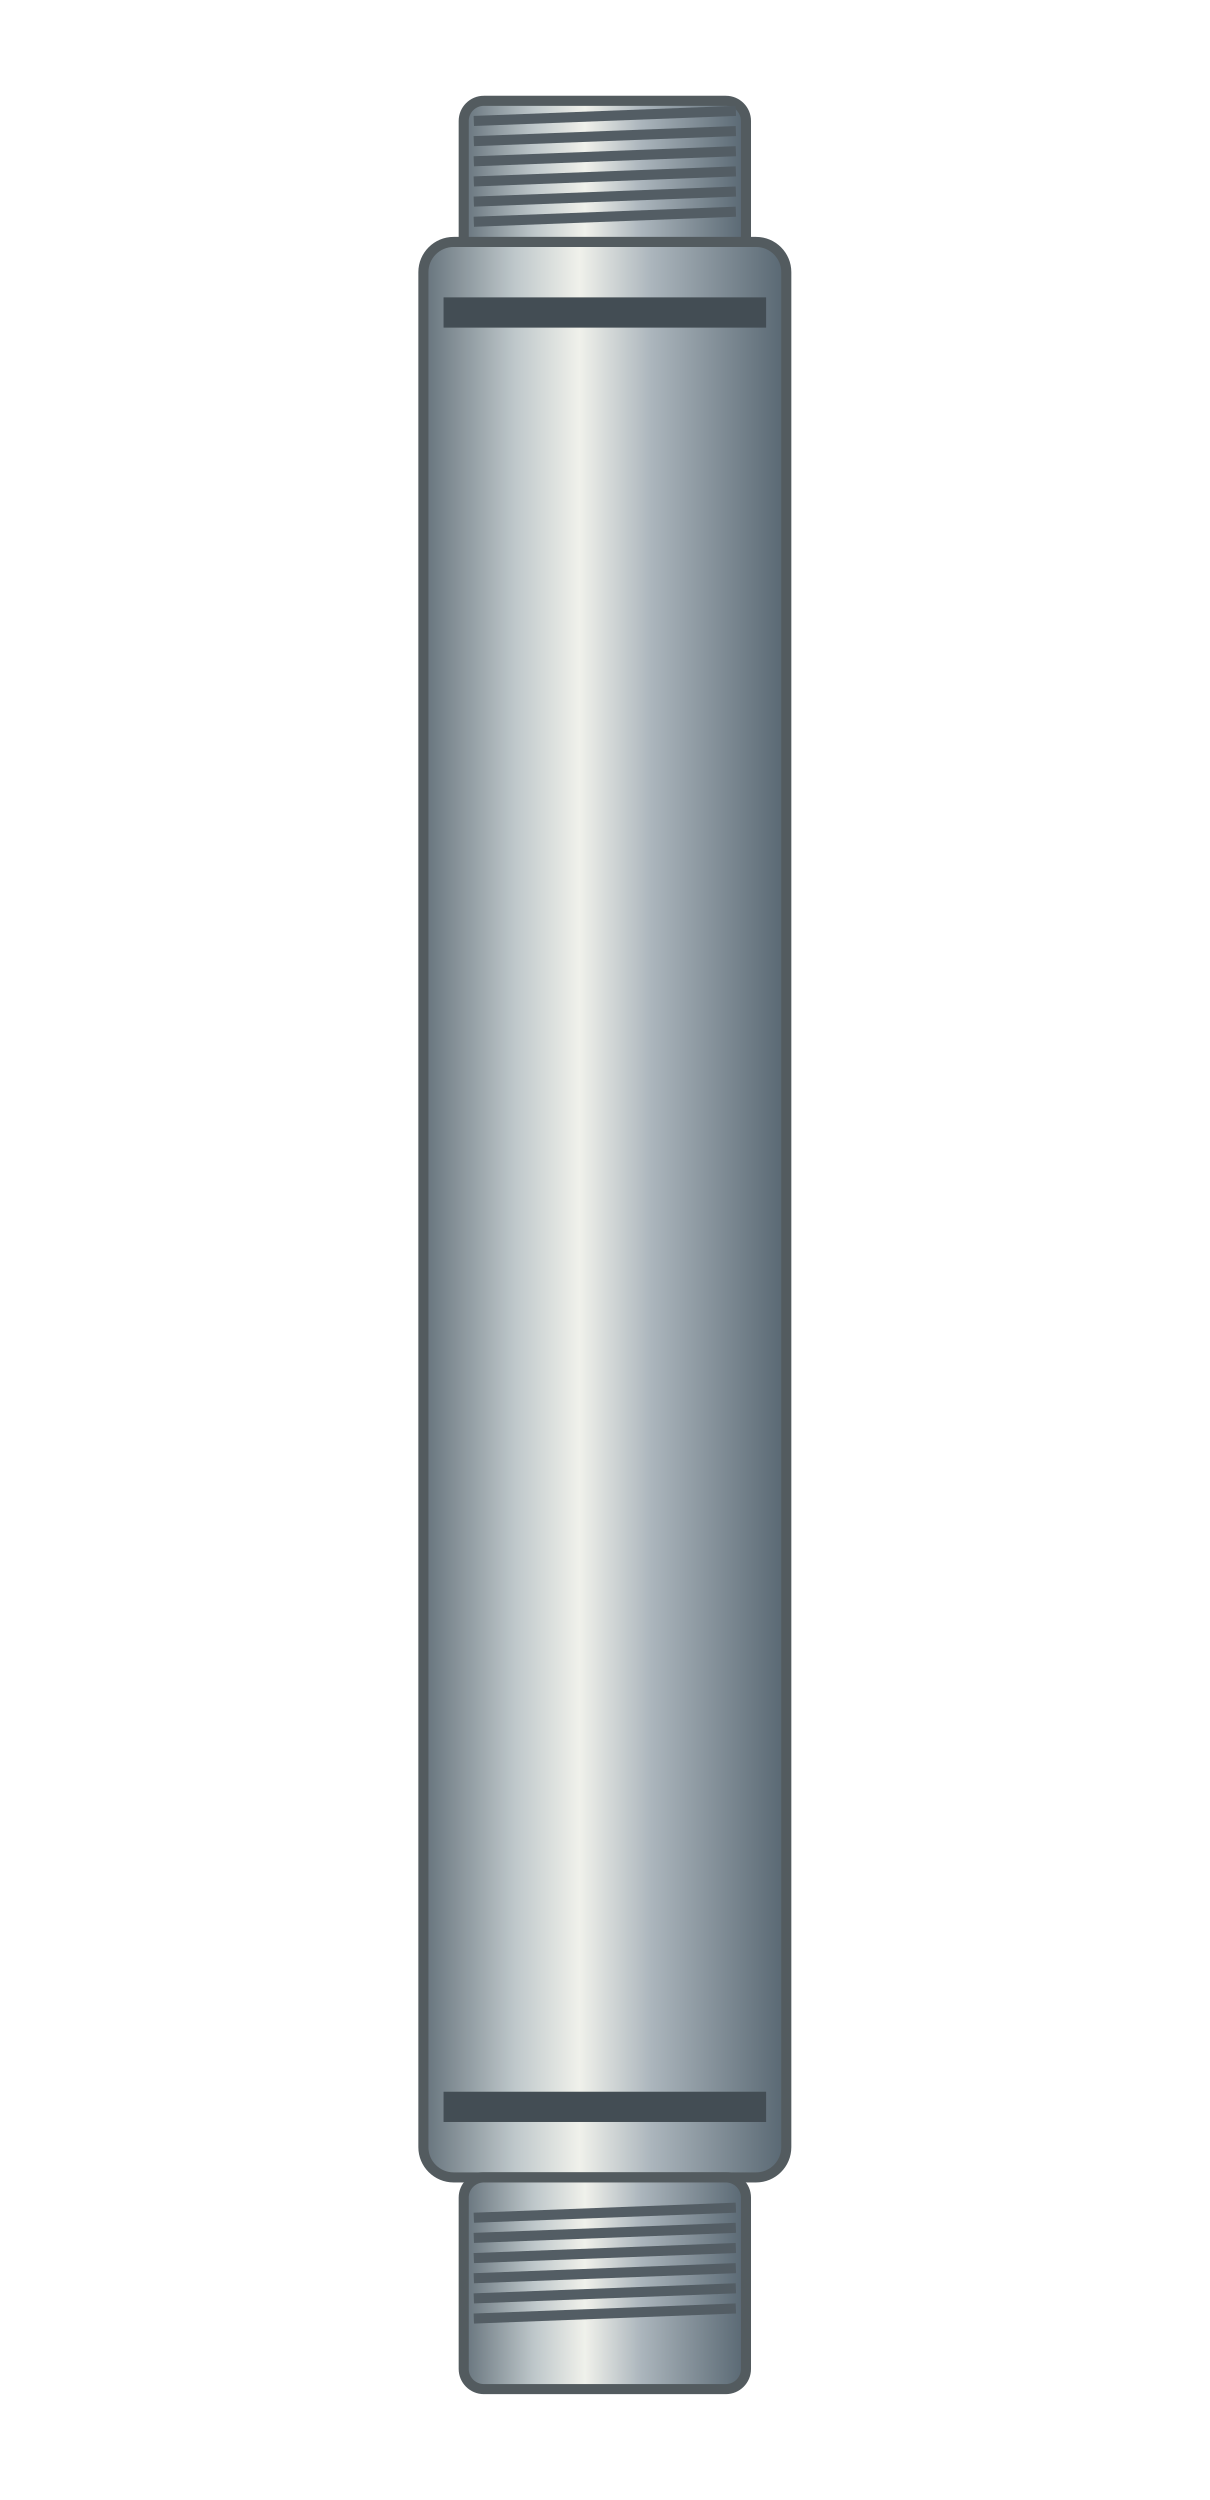
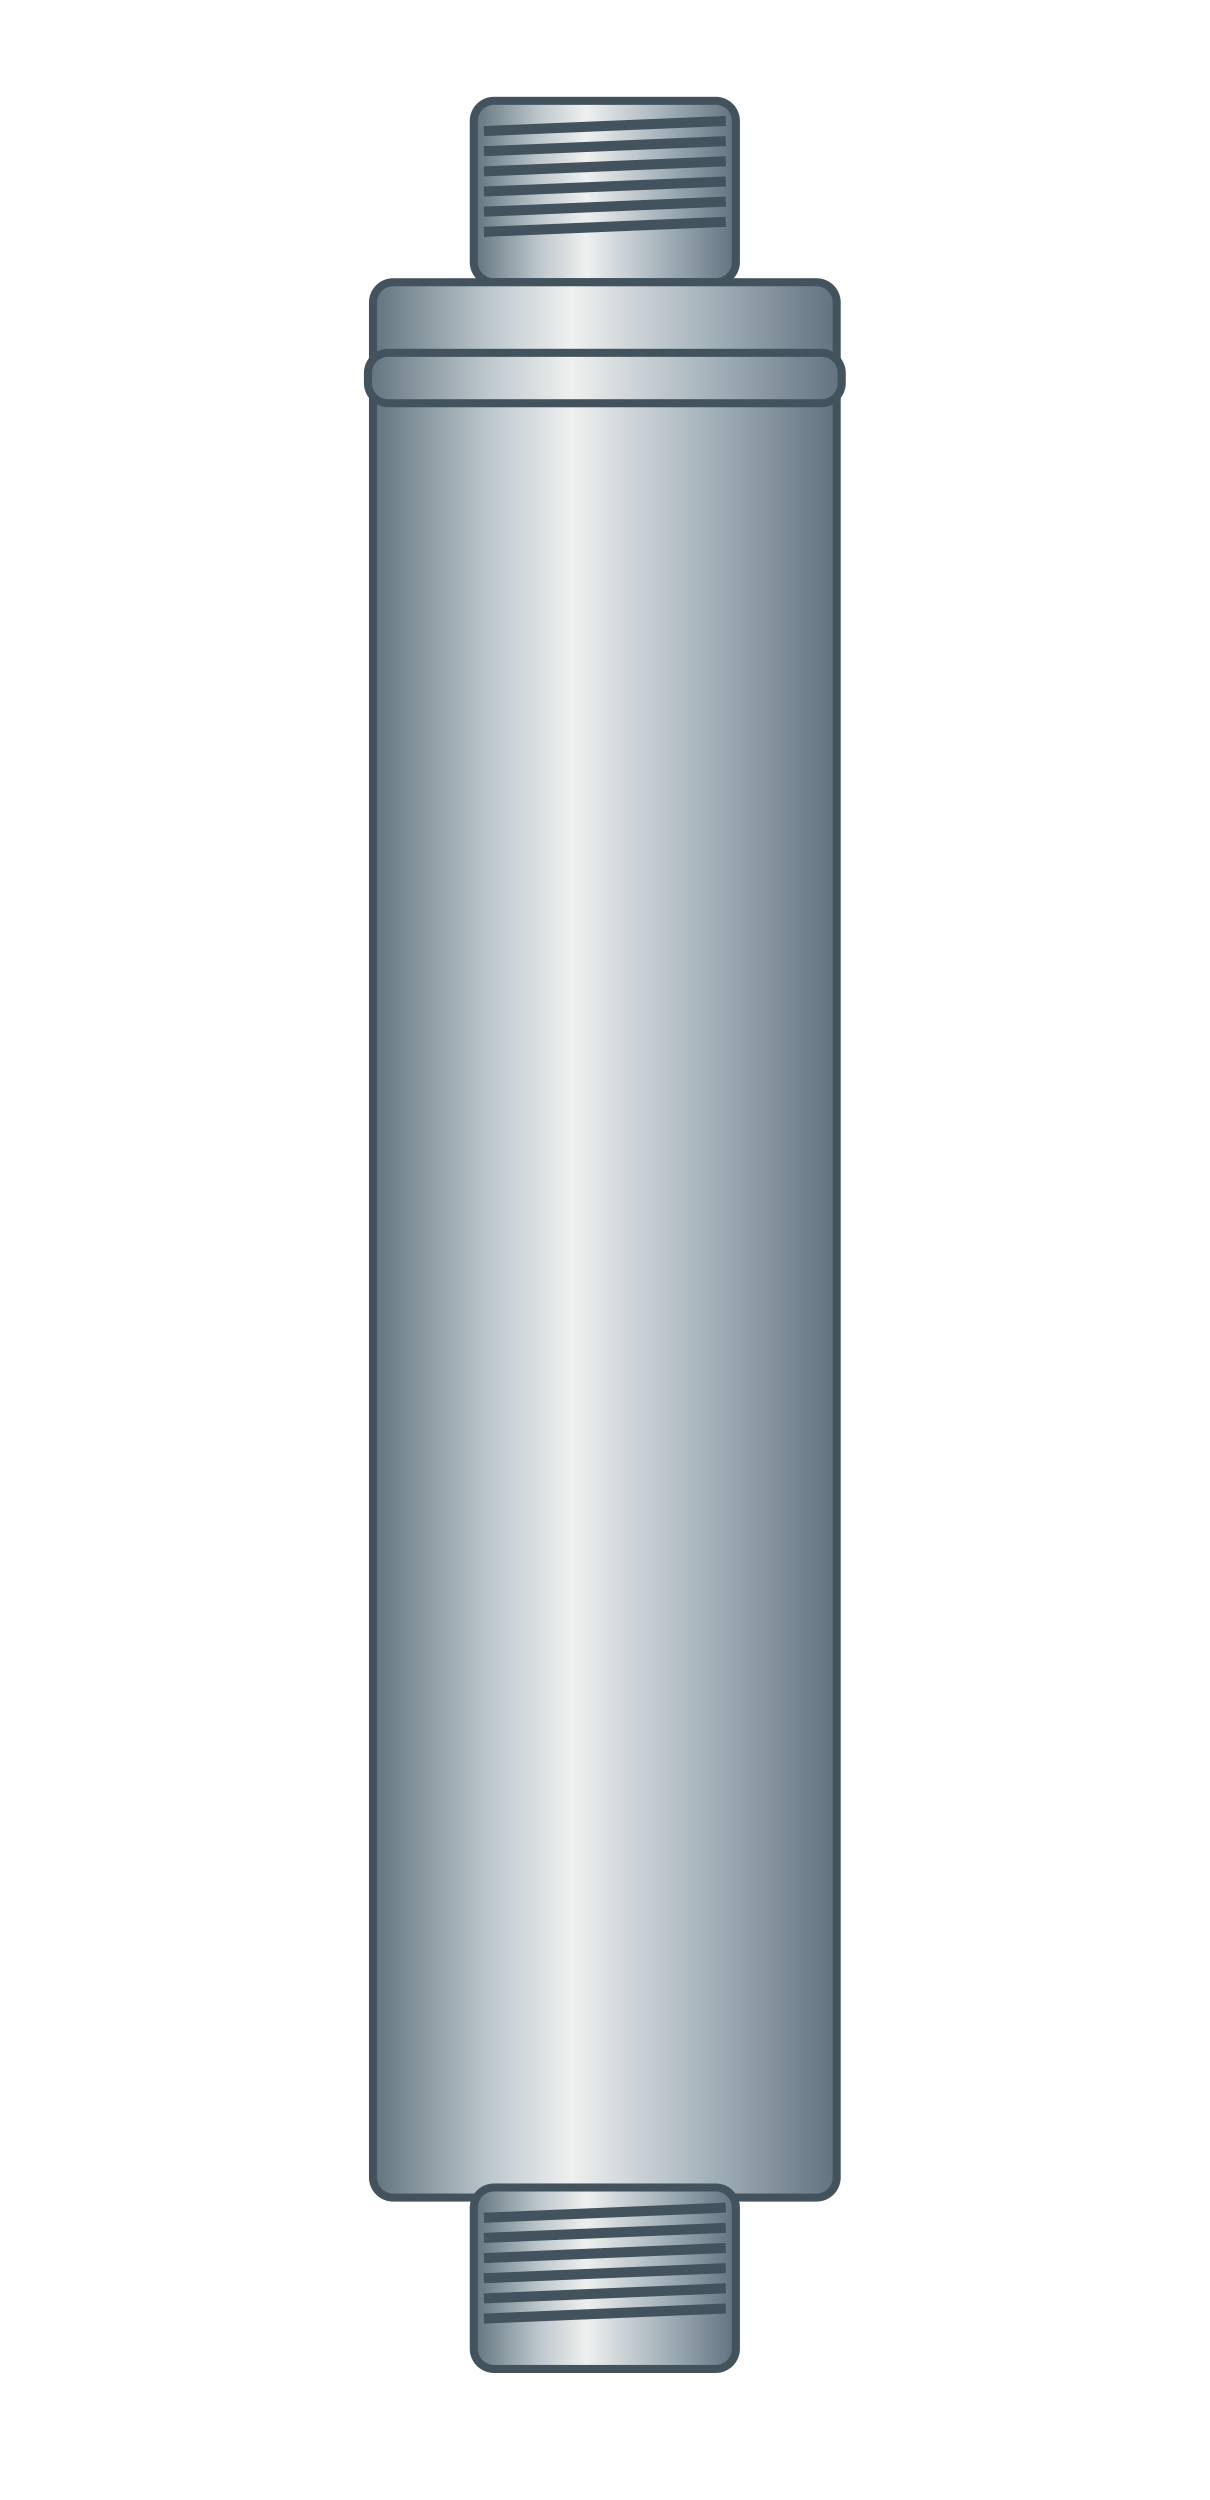
- <svg xmlns="http://www.w3.org/2000/svg" viewBox="0 0 120 248" role="img" aria-label="slick-collar technical illustration">
+ <svg xmlns="http://www.w3.org/2000/svg" viewBox="0 0 120 248" role="img" aria-label="slick-collar identification schematic">
  <defs>
-     <linearGradient id="asset-slick-collar-steel">
-       <stop stop-color="#66737c" />
-       <stop offset=".25" stop-color="#bec7ca" />
-       <stop offset=".43" stop-color="#f0f1eb" />
-       <stop offset=".63" stop-color="#abb5bc" />
-       <stop offset="1" stop-color="#586772" />
+     <linearGradient id="asset-slick-collar-metal">
+       <stop stop-color="#62737e" />
+       <stop offset=".25" stop-color="#bcc7cc" />
+       <stop offset=".43" stop-color="#eef0ee" />
+       <stop offset=".7" stop-color="#aab7bf" />
+       <stop offset="1" stop-color="#61727f" />
    </linearGradient>
  </defs>
-   <rect x="46" y="10" width="28" height="20" rx="2" fill="url(#asset-slick-collar-steel)" stroke="#535b5f" />
-   <path d="M47 12l26 -1" stroke="#535d64" />
-   <path d="M47 14l26 -1" stroke="#535d64" />
-   <path d="M47 16l26 -1" stroke="#535d64" />
-   <path d="M47 18l26 -1" stroke="#535d64" />
-   <path d="M47 20l26 -1" stroke="#535d64" />
-   <path d="M47 22l26 -1" stroke="#535d64" />
-   <rect x="42" y="24" width="36" height="192" rx="3" fill="url(#asset-slick-collar-steel)" stroke="#535b5f" />
-   <path d="M44 31H76M44 209H76" stroke="#434d54" stroke-width="3" />
-   <rect x="46" y="216" width="28" height="21" rx="2" fill="url(#asset-slick-collar-steel)" stroke="#535b5f" />
-   <path d="M47 220l26 -1" stroke="#535d64" />
-   <path d="M47 222l26 -1" stroke="#535d64" />
-   <path d="M47 224l26 -1" stroke="#535d64" />
-   <path d="M47 226l26 -1" stroke="#535d64" />
-   <path d="M47 228l26 -1" stroke="#535d64" />
-   <path d="M47 230l26 -1" stroke="#535d64" />
+   <rect x="47" y="10" width="26" height="18" rx="2" fill="url(#asset-slick-collar-metal)" stroke="#43535d" stroke-width=".8" />
+   <path d="M48 13l24 -1" fill="none" stroke="#43535d" stroke-width="1" />
+   <path d="M48 15l24 -1" fill="none" stroke="#43535d" stroke-width="1" />
+   <path d="M48 17l24 -1" fill="none" stroke="#43535d" stroke-width="1" />
+   <path d="M48 19l24 -1" fill="none" stroke="#43535d" stroke-width="1" />
+   <path d="M48 21l24 -1" fill="none" stroke="#43535d" stroke-width="1" />
+   <path d="M48 23l24 -1" fill="none" stroke="#43535d" stroke-width="1" />
+   <rect x="37" y="28" width="46" height="190" rx="2" fill="url(#asset-slick-collar-metal)" stroke="#43535d" stroke-width=".8" />
+   <rect x="36.5" y="35" width="47" height="5" rx="2" fill="url(#asset-slick-collar-metal)" stroke="#43535d" stroke-width=".8" />
+   <rect x="47" y="217" width="26" height="18" rx="2" fill="url(#asset-slick-collar-metal)" stroke="#43535d" stroke-width=".8" />
+   <path d="M48 220l24 -1" fill="none" stroke="#43535d" stroke-width="1" />
+   <path d="M48 222l24 -1" fill="none" stroke="#43535d" stroke-width="1" />
+   <path d="M48 224l24 -1" fill="none" stroke="#43535d" stroke-width="1" />
+   <path d="M48 226l24 -1" fill="none" stroke="#43535d" stroke-width="1" />
+   <path d="M48 228l24 -1" fill="none" stroke="#43535d" stroke-width="1" />
+   <path d="M48 230l24 -1" fill="none" stroke="#43535d" stroke-width="1" />
</svg>
